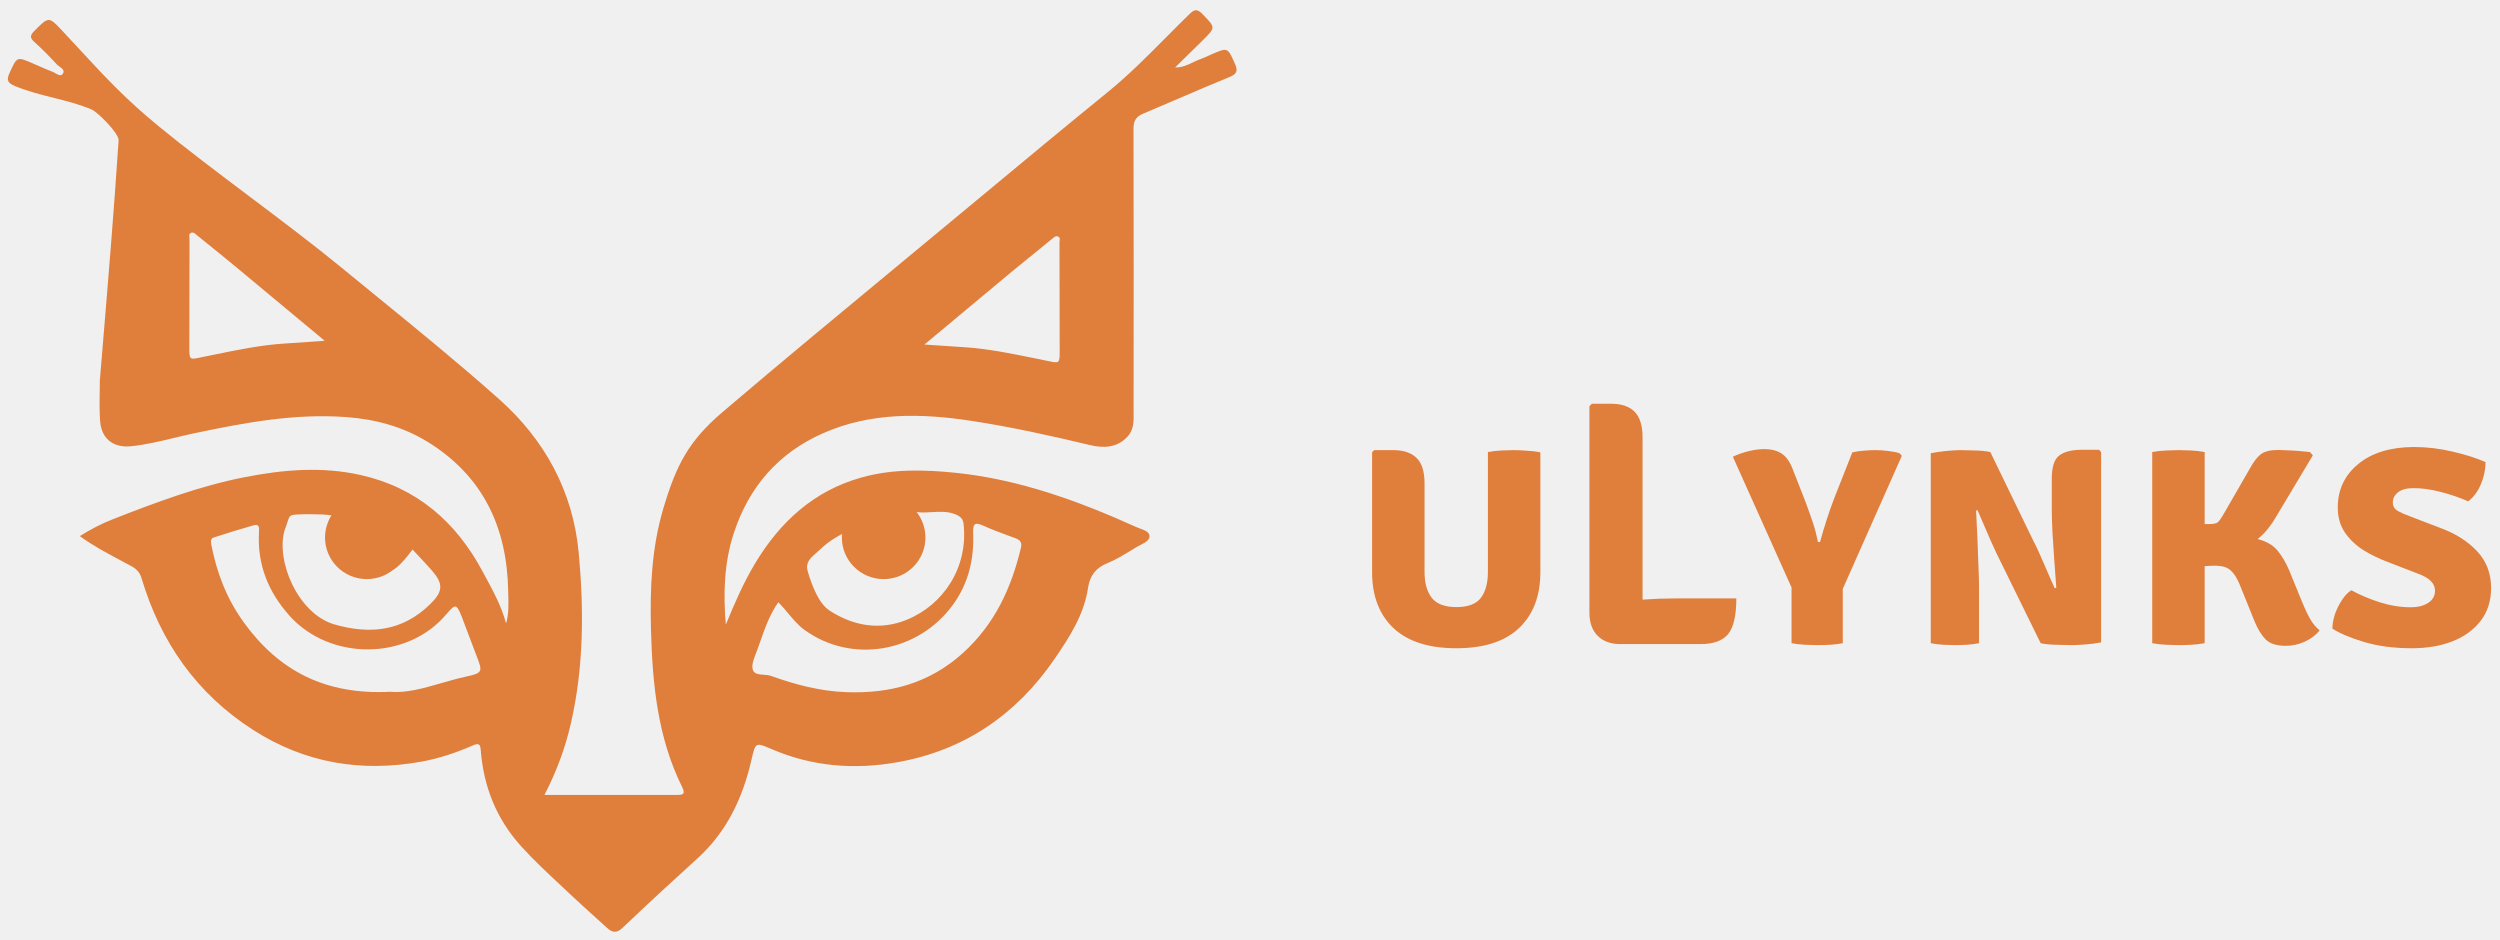
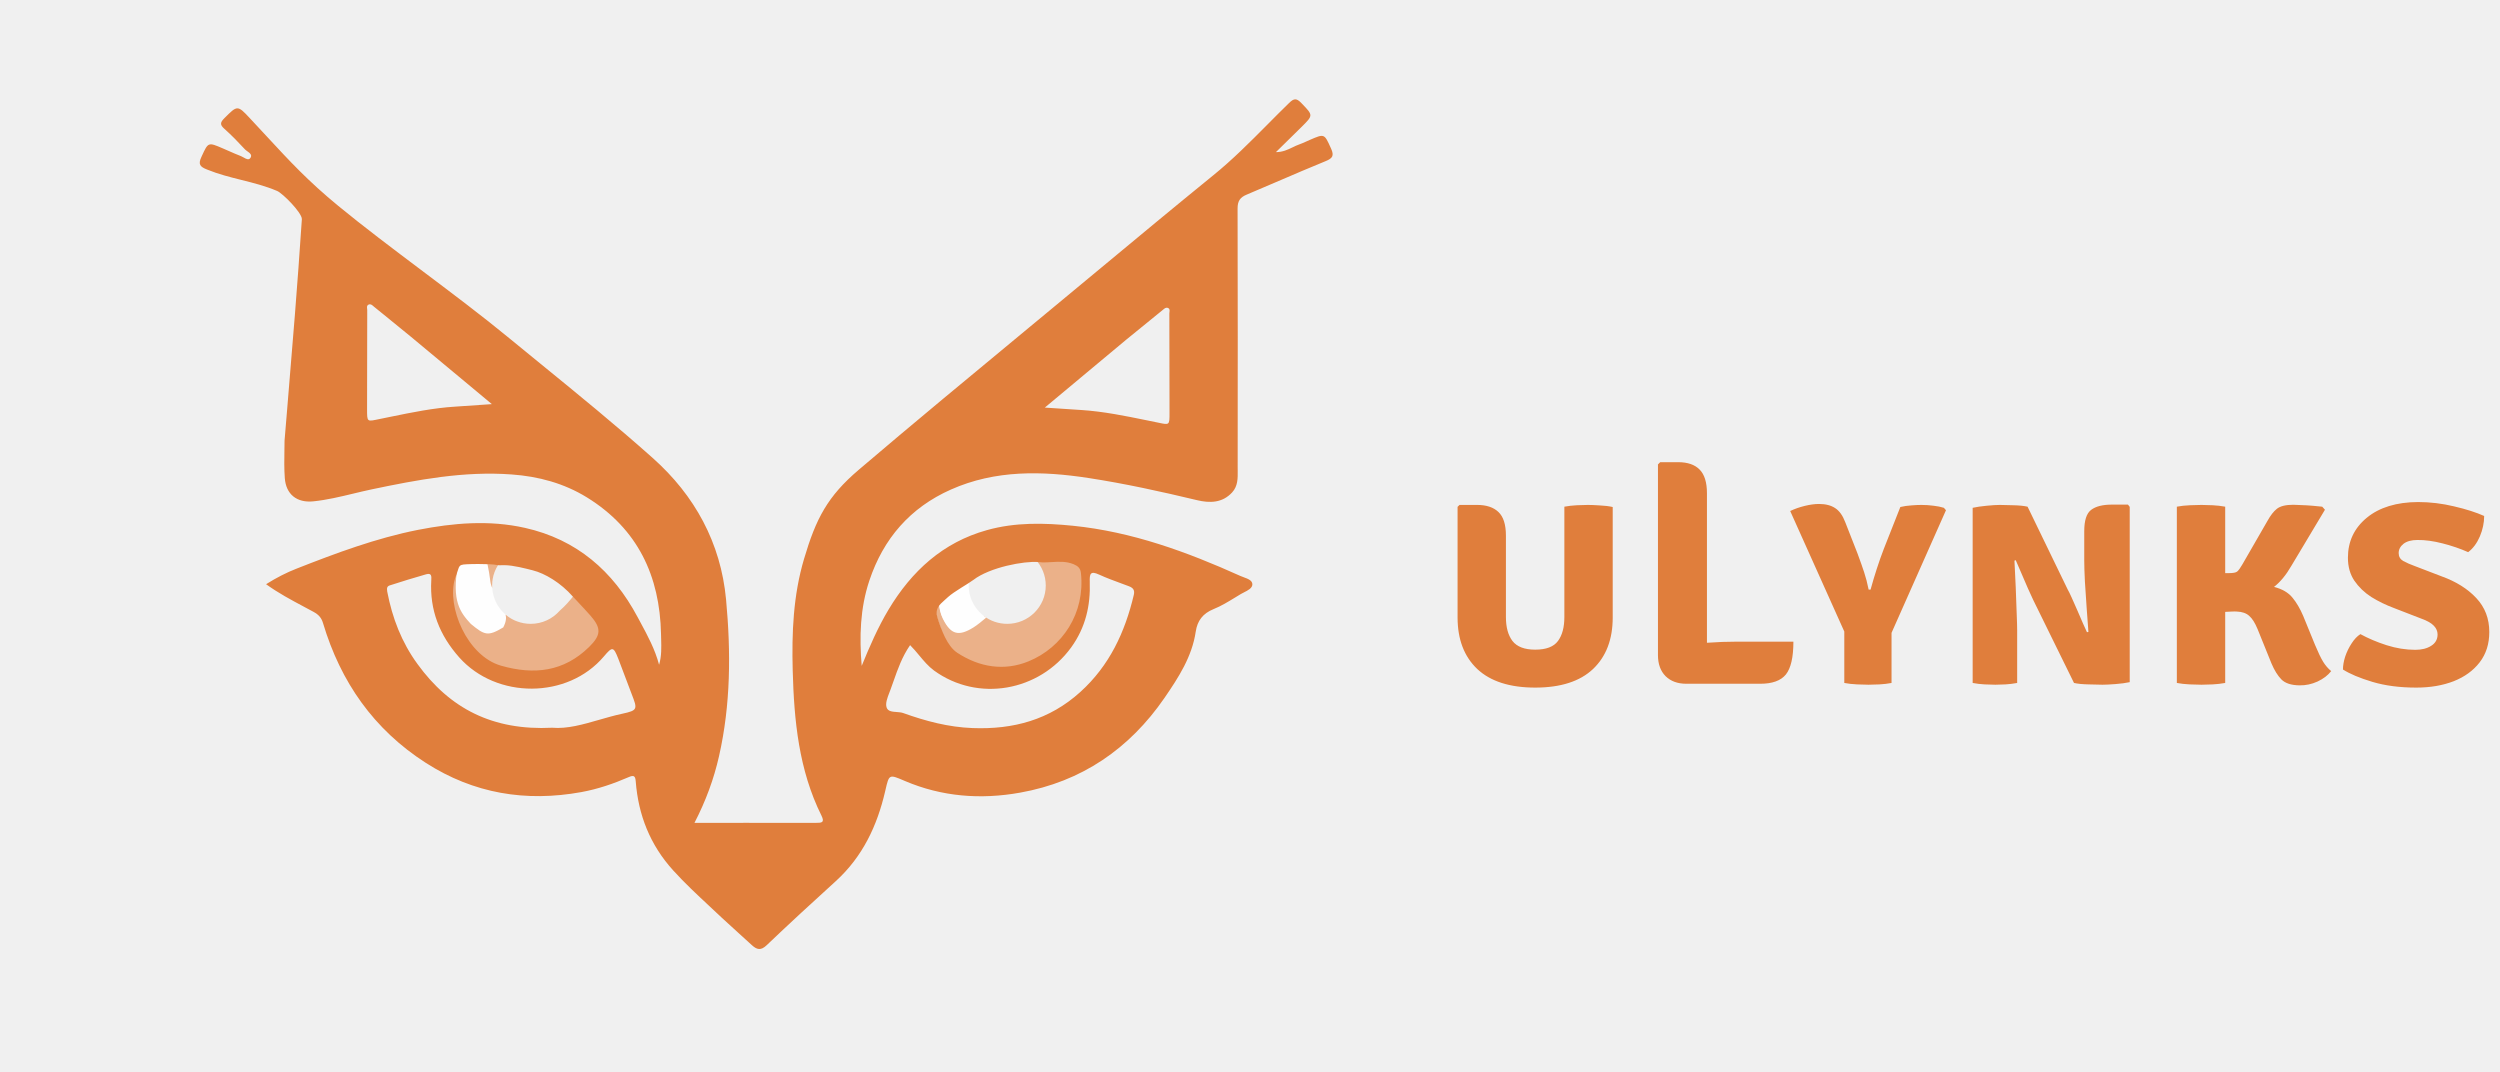
- <svg xmlns="http://www.w3.org/2000/svg" fill="none" viewBox="30.723 14.35 367.878 138.315" style="max-height: 500px" width="367.878" height="138.315">
-   <path fill="#E07E3C" d="M137.527 106.273C138.802 103.152 140.116 100.123 141.819 97.281C145.494 91.158 150.47 86.569 157.511 84.608C162.031 83.34 166.631 83.447 171.271 83.914C180.7 84.875 189.431 88.076 197.961 91.919C198.125 91.994 198.312 92.063 198.504 92.133C199.16 92.374 199.869 92.633 199.879 93.253C199.879 93.865 199.181 94.219 198.538 94.544L198.537 94.545C198.368 94.63 198.203 94.714 198.055 94.8C197.75 94.982 197.447 95.167 197.143 95.353C196.017 96.041 194.887 96.732 193.683 97.215C191.966 97.909 191.094 99.083 190.839 100.804C190.249 104.819 188.077 108.141 185.864 111.369C180.271 119.507 172.626 124.764 162.782 126.512C156.518 127.632 150.336 127.165 144.421 124.644L144.303 124.593C143.099 124.078 142.499 123.821 142.126 124.01C141.755 124.197 141.609 124.827 141.319 126.083V126.083L141.269 126.298C139.995 131.794 137.675 136.73 133.397 140.626C129.681 144.001 125.993 147.39 122.372 150.845C121.433 151.752 120.803 151.579 119.998 150.845C119.334 150.235 118.663 149.629 117.992 149.023L117.992 149.022L117.991 149.022L117.991 149.022C117.049 148.171 116.107 147.321 115.183 146.456C114.541 145.847 113.893 145.243 113.246 144.64C111.255 142.784 109.263 140.928 107.431 138.905C103.756 134.849 101.879 130.087 101.463 124.71C101.396 123.83 101.154 123.67 100.336 124.03C97.909 125.084 95.414 125.938 92.785 126.418C83.906 128.032 75.618 126.658 67.973 121.762C59.631 116.412 54.361 108.821 51.557 99.456C51.302 98.589 50.833 98.082 50.042 97.655C49.53 97.376 49.014 97.101 48.497 96.826L48.496 96.825L48.495 96.825C46.468 95.745 44.419 94.653 42.464 93.239C44.127 92.199 45.71 91.385 47.359 90.745C53.676 88.263 60.033 85.889 66.713 84.568C72.372 83.46 78.086 82.967 83.786 84.248C92.048 86.102 97.842 91.145 101.744 98.456C101.891 98.729 102.038 99.002 102.186 99.275C103.364 101.455 104.548 103.646 105.191 106.1C105.597 104.721 105.558 103.343 105.519 101.98V101.979C105.512 101.72 105.504 101.462 105.5 101.204C105.312 91.932 101.798 84.408 93.684 79.391C90.009 77.124 85.932 76.03 81.653 75.723C74.049 75.162 66.659 76.563 59.282 78.111C58.312 78.316 57.347 78.548 56.382 78.78C54.266 79.289 52.148 79.799 49.975 80.018C47.386 80.272 45.643 78.898 45.455 76.31C45.344 74.819 45.369 73.322 45.395 71.822C45.403 71.321 45.411 70.82 45.415 70.32C45.562 68.547 45.706 66.817 45.848 65.117C46.709 54.779 47.475 45.594 48.178 34.967C48.178 33.926 45.093 30.833 44.221 30.472C42.319 29.669 40.427 29.196 38.53 28.721C36.708 28.264 34.882 27.807 33.035 27.055C31.936 26.615 31.587 26.242 32.137 25.068L32.224 24.879C32.722 23.794 32.975 23.244 33.382 23.086C33.799 22.924 34.378 23.173 35.551 23.678L35.557 23.68C35.864 23.812 36.17 23.947 36.478 24.083C37.138 24.374 37.799 24.666 38.467 24.921C38.592 24.969 38.728 25.047 38.867 25.128C39.269 25.359 39.701 25.607 39.969 25.201C40.287 24.727 39.871 24.429 39.48 24.149C39.343 24.051 39.209 23.954 39.111 23.854C38.051 22.706 36.965 21.586 35.798 20.545C35.047 19.891 35.168 19.505 35.812 18.864L35.889 18.786C37.852 16.821 37.916 16.757 39.849 18.837C40.808 19.86 41.692 20.816 42.533 21.724C46.278 25.772 49.162 28.889 53.97 32.844C57.974 36.139 62.725 39.715 67.476 43.291C72.228 46.866 76.979 50.442 80.983 53.737C82.749 55.188 84.521 56.632 86.293 58.077C92.328 62.996 98.366 67.918 104.172 73.094C110.878 79.058 115.035 86.636 115.88 95.681C116.658 104.059 116.632 112.424 114.754 120.695C113.936 124.31 112.662 127.792 110.838 131.328H113.305C115.18 131.328 117.054 131.326 118.928 131.324H118.953C122.715 131.322 126.476 131.319 130.231 131.328C131.13 131.328 131.666 131.301 131.103 130.167C127.482 122.869 126.731 114.985 126.516 107.007C126.355 100.99 126.597 95.027 128.327 89.197C130.231 82.767 132.056 79.234 137.072 74.965C145.413 67.849 155.502 59.5 164.242 52.267C165.088 51.568 165.921 50.879 166.738 50.202C169.614 47.825 172.483 45.441 175.352 43.058L175.355 43.056C181.439 38.002 187.523 32.948 193.656 27.963C196.735 25.467 199.512 22.67 202.29 19.87C203.432 18.719 204.575 17.567 205.74 16.436C206.518 15.676 206.92 15.649 207.685 16.436L207.802 16.558C208.694 17.482 209.141 17.945 209.137 18.404C209.133 18.865 208.673 19.322 207.752 20.238C206.598 21.386 205.434 22.522 204.138 23.788L203.634 24.28C204.718 24.28 205.534 23.886 206.31 23.509C206.658 23.341 206.997 23.177 207.35 23.053C207.734 22.92 208.106 22.751 208.479 22.582C208.665 22.497 208.852 22.413 209.039 22.333L209.063 22.322C210.217 21.823 210.792 21.574 211.207 21.735C211.62 21.895 211.874 22.46 212.38 23.587L212.446 23.733C212.955 24.867 212.674 25.268 211.561 25.721C209.049 26.744 206.562 27.814 204.075 28.884L204.075 28.884C202.378 29.614 200.683 30.343 198.981 31.058C197.921 31.498 197.519 32.072 197.519 33.272C197.559 47.05 197.545 60.828 197.532 74.619V74.629C197.532 74.79 197.534 74.952 197.536 75.115C197.553 76.34 197.57 77.59 196.646 78.591C195.091 80.285 193.079 80.312 191.067 79.832C185.34 78.458 179.573 77.19 173.766 76.296C166.323 75.149 158.852 74.976 151.757 78.138C145.266 81.019 140.988 85.955 138.748 92.666C137.272 97.081 137.138 101.644 137.527 106.273ZM81.734 97.522C81.238 95.787 81.211 94.053 81.694 92.292C82.002 91.172 81.573 90.438 80.352 90.318C80.078 90.292 79.796 90.248 79.508 90.203C79.05 90.132 78.577 90.058 78.094 90.051C77.811 90.047 77.54 90.041 77.274 90.035C76.659 90.02 76.072 90.006 75.417 90.024L75.226 90.03C74.115 90.063 73.668 90.077 73.418 90.304C73.249 90.458 73.171 90.708 73.039 91.126C72.946 91.422 72.826 91.802 72.629 92.292C71.235 96.801 74.545 104.699 79.977 106.247C85.275 107.754 89.982 107.207 94.019 103.258C95.937 101.377 95.991 100.27 94.274 98.295C93.628 97.559 92.955 96.842 92.275 96.117L92.275 96.116L92.273 96.115L92.273 96.114L92.267 96.108C91.989 95.812 91.71 95.515 91.431 95.214C88.147 99.576 87.528 98.748 85.971 96.665C85.462 95.984 84.852 95.168 84.015 94.355C84.028 94.236 83.52 94.994 82.981 95.8L82.98 95.801C82.377 96.702 81.734 97.662 81.734 97.522ZM145.252 102.965C143.987 104.794 143.297 106.753 142.614 108.695C142.449 109.161 142.286 109.627 142.114 110.089C142.061 110.235 142.002 110.387 141.942 110.542L141.942 110.542C141.625 111.361 141.274 112.269 141.51 112.931C141.719 113.537 142.392 113.587 143.092 113.638C143.47 113.666 143.855 113.694 144.18 113.811C147.747 115.091 151.368 116.052 155.204 116.199C161.709 116.452 167.503 114.892 172.425 110.436C177.079 106.22 179.546 100.897 180.955 94.947C181.143 94.173 180.834 93.813 180.164 93.56C179.746 93.401 179.327 93.247 178.906 93.092L178.905 93.092L178.903 93.091L178.902 93.091C177.728 92.659 176.55 92.225 175.416 91.705C174.008 91.052 173.887 91.612 173.927 92.839C174.061 96.641 173.257 100.15 170.963 103.325C165.839 110.382 156.049 112.09 149.075 107.021C148.155 106.342 147.437 105.479 146.707 104.603V104.603H146.706C146.245 104.048 145.778 103.487 145.252 102.965ZM88.132 116.146C90.521 116.354 93.028 115.631 95.623 114.883C96.845 114.531 98.086 114.173 99.344 113.904C101.812 113.371 101.744 113.171 100.819 110.782C100.45 109.843 100.099 108.896 99.747 107.95V107.949L99.746 107.948L99.746 107.948C99.394 107.001 99.042 106.053 98.673 105.113C97.909 103.178 97.734 103.165 96.38 104.766C90.613 111.583 79.253 111.61 73.298 104.926C70.146 101.377 68.564 97.362 68.832 92.626C68.833 92.596 68.835 92.566 68.836 92.536C68.864 91.976 68.892 91.411 68.027 91.652C66.082 92.212 64.138 92.799 62.22 93.426C61.804 93.56 61.697 93.813 61.804 94.427C62.609 98.629 64.084 102.484 66.632 105.98C71.796 113.104 78.649 116.626 88.132 116.146ZM166.752 65.05C168.704 65.185 170.439 65.298 172.147 65.409L172.586 65.437C176.125 65.669 179.583 66.378 183.04 67.085C183.552 67.19 184.064 67.295 184.576 67.398C184.723 67.428 184.86 67.457 184.988 67.484C185.784 67.651 186.2 67.739 186.418 67.571C186.655 67.387 186.655 66.9 186.655 65.878V65.837C186.655 60.568 186.642 55.298 186.628 50.028C186.628 49.957 186.638 49.88 186.649 49.802C186.683 49.547 186.719 49.281 186.4 49.148C186.097 49.025 185.869 49.22 185.654 49.404C185.612 49.44 185.57 49.475 185.528 49.508L185.527 49.509C183.583 51.083 181.639 52.657 179.708 54.244C175.469 57.779 171.231 61.315 166.752 65.05ZM151.299 95.293C151.195 95.388 151.087 95.486 150.975 95.587L150.938 95.62C150.888 95.665 150.838 95.709 150.788 95.753L150.786 95.755C149.904 96.538 149.184 97.178 149.608 98.531C150.212 100.493 151.174 103.14 152.796 104.194C156.337 106.502 160.258 107.132 164.134 105.558C169.579 103.343 173.214 97.833 172.516 91.457C172.436 90.696 172.047 90.336 171.336 90.042C170.173 89.569 168.99 89.64 167.81 89.712C167.331 89.741 166.851 89.77 166.374 89.762C166.161 89.759 165.927 89.73 165.688 89.701C165.008 89.618 164.298 89.532 164 90.016C163.734 90.448 164.09 90.703 164.48 90.982C164.776 91.195 165.092 91.421 165.167 91.75C165.175 91.783 165.194 91.811 165.213 91.84C165.225 91.858 165.237 91.876 165.247 91.897C165.462 91.724 165.831 94.221 165.764 94.582C165.59 95.475 164.577 97.527 163.692 97.807C161.465 99.794 160.218 99.848 157.723 97.953C157.684 96.907 157.107 96.123 156.53 95.34C155.922 94.516 155.315 93.692 155.336 92.564C153.03 93.723 152.298 94.387 151.299 95.293ZM72.922 59.853C74.751 61.378 76.605 62.922 78.501 64.498C76.382 64.632 74.517 64.765 72.653 64.898C69.156 65.116 65.739 65.819 62.323 66.52C61.77 66.634 61.217 66.748 60.663 66.859C59.593 67.078 59.074 67.226 58.822 67.032C58.581 66.847 58.584 66.348 58.584 65.299C58.584 60.031 58.598 54.763 58.611 49.496V49.49C58.611 49.415 58.602 49.337 58.592 49.259C58.561 49.002 58.53 48.742 58.839 48.609C59.147 48.478 59.364 48.669 59.573 48.853C59.619 48.893 59.665 48.933 59.711 48.969C60.115 49.296 60.519 49.623 60.923 49.949C62.463 51.194 64.001 52.437 65.532 53.705C67.983 55.736 70.431 57.776 72.922 59.853Z" clip-rule="evenodd" fill-rule="evenodd" />
-   <path fill="#E07E3C" d="M160.754 99.565C164.15 99.565 166.903 96.827 166.903 93.449C166.903 90.071 164.15 87.333 160.754 87.333C157.359 87.333 154.606 90.071 154.606 93.449C154.606 96.827 157.359 99.565 160.754 99.565Z" />
-   <path fill="#E07E3C" d="M84.698 99.565C88.094 99.565 90.846 96.827 90.846 93.449C90.846 90.071 88.094 87.333 84.698 87.333C81.302 87.333 78.55 90.071 78.55 93.449C78.55 96.827 81.302 99.565 84.698 99.565Z" />
-   <path fill="#E07E3C" d="M257.389 98.549C257.389 102.041 256.342 104.784 254.246 106.777C252.151 108.753 249.076 109.741 245.022 109.741C240.968 109.741 237.885 108.753 235.772 106.777C233.677 104.784 232.629 102.041 232.629 98.549V80.893L232.936 80.586H235.747C237.229 80.586 238.361 80.961 239.145 81.711C239.946 82.46 240.346 83.721 240.346 85.492V98.498C240.346 100.116 240.695 101.386 241.394 102.305C242.109 103.225 243.319 103.685 245.022 103.685C246.76 103.685 247.969 103.225 248.65 102.305C249.332 101.386 249.672 100.116 249.672 98.498V80.867C250.32 80.748 250.984 80.671 251.666 80.637C252.347 80.603 252.935 80.586 253.429 80.586C253.906 80.586 254.527 80.612 255.294 80.663C256.077 80.697 256.776 80.782 257.389 80.918V98.549ZM286.227 102.408C286.227 104.895 285.827 106.641 285.026 107.646C284.226 108.634 282.863 109.128 280.938 109.128H269.133C267.753 109.128 266.655 108.727 265.837 107.927C265.019 107.109 264.61 105.985 264.61 104.554V74.122L264.968 73.764H267.83C269.346 73.764 270.487 74.156 271.254 74.939C272.037 75.723 272.429 76.983 272.429 78.721V102.586C274.082 102.467 275.666 102.408 277.182 102.408H286.227ZM303.294 80.918C303.874 80.782 304.453 80.697 305.032 80.663C305.628 80.612 306.173 80.586 306.667 80.586C307.332 80.586 307.97 80.629 308.584 80.714C309.214 80.782 309.768 80.893 310.244 81.046L310.577 81.43L301.889 101.002V109C301.276 109.119 300.637 109.196 299.973 109.23C299.308 109.264 298.721 109.281 298.21 109.281C297.75 109.281 297.145 109.264 296.395 109.23C295.646 109.196 294.964 109.119 294.351 109V100.798L285.715 81.557C286.43 81.217 287.205 80.944 288.04 80.74C288.875 80.535 289.633 80.433 290.314 80.433C291.37 80.433 292.23 80.654 292.895 81.097C293.559 81.523 294.096 82.273 294.504 83.346L296.446 88.303C296.889 89.495 297.247 90.509 297.52 91.344C297.792 92.161 298.031 93.081 298.235 94.103H298.542C299.189 91.752 299.896 89.581 300.663 87.588L303.294 80.918ZM324.495 95.739C324.308 95.364 324.027 94.751 323.652 93.899C323.277 93.03 322.903 92.161 322.528 91.293C322.153 90.424 321.88 89.793 321.71 89.402L321.506 89.478C321.574 90.79 321.642 92.204 321.71 93.72C321.778 95.236 321.829 96.633 321.863 97.91C321.915 99.171 321.94 100.091 321.94 100.67V109C321.31 109.119 320.697 109.196 320.1 109.23C319.504 109.264 318.959 109.281 318.465 109.281C317.988 109.281 317.417 109.264 316.753 109.23C316.089 109.196 315.45 109.119 314.837 109V81.046C315.45 80.91 316.199 80.799 317.085 80.714C317.971 80.629 318.669 80.586 319.18 80.586C319.691 80.586 320.398 80.603 321.301 80.637C322.221 80.654 322.988 80.731 323.601 80.867L330.014 94.103C330.168 94.359 330.381 94.793 330.653 95.406C330.926 96.02 331.224 96.692 331.548 97.425C331.871 98.157 332.169 98.847 332.442 99.495C332.731 100.125 332.944 100.593 333.081 100.9L333.311 100.849C333.243 99.742 333.149 98.464 333.03 97.016C332.927 95.551 332.834 94.137 332.749 92.775C332.68 91.395 332.646 90.287 332.646 89.453V84.777C332.646 83.056 333.013 81.924 333.745 81.378C334.478 80.816 335.585 80.535 337.067 80.535H339.622L339.903 80.893V108.872C339.273 109.009 338.515 109.111 337.629 109.179C336.743 109.247 336.053 109.281 335.559 109.281C335.065 109.281 334.333 109.264 333.362 109.23C332.391 109.213 331.607 109.136 331.011 109L324.495 95.739ZM347.425 80.867C348.039 80.748 348.728 80.671 349.495 80.637C350.279 80.603 350.9 80.586 351.36 80.586C351.871 80.586 352.468 80.603 353.149 80.637C353.83 80.671 354.495 80.748 355.142 80.867V91.471H355.73C356.411 91.471 356.854 91.386 357.058 91.216C357.28 91.028 357.552 90.654 357.876 90.092L361.913 83.09C362.373 82.256 362.867 81.625 363.395 81.2C363.94 80.774 364.809 80.561 366.002 80.561C366.274 80.561 366.691 80.578 367.254 80.612C367.833 80.629 368.429 80.663 369.042 80.714C369.672 80.765 370.201 80.816 370.626 80.867L371.061 81.353L365.695 90.322C364.86 91.769 363.94 92.885 362.935 93.669C364.247 94.01 365.226 94.58 365.874 95.381C366.521 96.164 367.092 97.135 367.586 98.294L369.477 102.919C369.988 104.145 370.422 105.048 370.78 105.627C371.137 106.206 371.563 106.7 372.057 107.109C371.546 107.774 370.822 108.327 369.885 108.77C368.949 109.196 367.986 109.4 366.998 109.383C365.686 109.366 364.724 109.051 364.111 108.438C363.514 107.825 362.986 106.973 362.526 105.883L360.303 100.389C359.895 99.401 359.452 98.703 358.975 98.294C358.515 97.868 357.859 97.638 357.007 97.604C356.786 97.587 356.513 97.587 356.19 97.604C355.866 97.621 355.517 97.638 355.142 97.655V109C354.495 109.119 353.83 109.196 353.149 109.23C352.468 109.264 351.871 109.281 351.36 109.281C350.9 109.281 350.279 109.264 349.495 109.23C348.728 109.196 348.039 109.119 347.425 109V80.867ZM373.936 106.854C373.936 106.223 374.055 105.533 374.294 104.784C374.549 104.034 374.89 103.336 375.316 102.689C375.742 102.024 376.21 101.53 376.721 101.207C377.965 101.888 379.353 102.476 380.886 102.97C382.436 103.464 383.97 103.711 385.486 103.711C386.508 103.711 387.351 103.498 388.015 103.072C388.697 102.646 389.037 102.041 389.037 101.258C389.037 100.747 388.841 100.287 388.45 99.878C388.058 99.452 387.385 99.069 386.431 98.728L382.138 97.067C380.81 96.573 379.583 95.977 378.459 95.279C377.352 94.563 376.449 93.694 375.75 92.672C375.069 91.65 374.728 90.432 374.728 89.018C374.728 86.412 375.733 84.283 377.743 82.63C379.754 80.978 382.479 80.143 385.92 80.126C387.845 80.126 389.761 80.356 391.669 80.816C393.577 81.259 395.178 81.77 396.473 82.349C396.473 83.44 396.243 84.53 395.783 85.62C395.323 86.693 394.701 87.528 393.918 88.124C392.657 87.562 391.286 87.094 389.804 86.719C388.339 86.344 387.01 86.165 385.818 86.182C384.864 86.182 384.123 86.387 383.595 86.795C383.084 87.204 382.828 87.698 382.828 88.277C382.828 88.823 383.067 89.24 383.544 89.529C384.038 89.802 384.659 90.075 385.409 90.347L389.676 91.982C391.993 92.817 393.841 93.975 395.221 95.457C396.601 96.922 397.291 98.728 397.291 100.874C397.291 102.765 396.78 104.375 395.758 105.704C394.752 107.015 393.373 108.021 391.618 108.719C389.864 109.4 387.871 109.741 385.639 109.741C382.999 109.741 380.656 109.434 378.612 108.821C376.585 108.208 375.026 107.552 373.936 106.854Z" />
+ <svg xmlns="http://www.w3.org/2000/svg" width="399" height="171" viewBox="0 0 399 171" fill="none">
+   <g clip-path="url(#clip0_641_438)">
+     <path fill-rule="evenodd" clip-rule="evenodd" d="M166.903 93.449C166.903 96.827 164.15 99.565 160.754 99.565C159.339 99.565 158.036 99.089 156.996 98.29C156.88 98.388 156.765 98.487 156.649 98.586C156.101 99.054 155.553 99.523 154.944 99.919C152.751 101.303 151.641 100.954 150.502 98.675C150.132 97.934 149.975 97.165 149.89 96.354C149.043 97.115 149.414 98.172 149.841 99.391C149.924 99.627 150.009 99.869 150.088 100.117C150.288 100.759 150.378 101.34 150.461 101.868C150.642 103.031 150.784 103.942 151.968 104.701C155.741 107.134 160.083 107.582 164.197 105.932C169.962 103.625 173.834 97.836 173.094 91.152C173.009 90.355 172.596 89.977 171.842 89.67C170.609 89.164 169.355 89.242 168.105 89.32C167.593 89.352 167.083 89.384 166.574 89.376C166.349 89.373 166.099 89.343 165.846 89.312C165.638 89.287 165.427 89.262 165.225 89.25C166.265 90.346 166.903 91.823 166.903 93.449Z" fill="#EBB189" />
+     <path fill-rule="evenodd" clip-rule="evenodd" d="M79.377 90.383C78.851 91.284 78.55 92.332 78.55 93.449C78.55 96.009 80.131 98.202 82.376 99.114C82.363 99.132 82.349 99.151 82.336 99.17C81.722 100.044 81.108 100.917 80.44 101.638C78.045 104.174 73.871 100.969 72.627 96.794C72.222 95.437 72.051 94.028 71.958 92.543C72.627 90.135 74.447 87.626 77.386 85.167C77.368 86.868 78.277 88.624 79.377 90.383Z" fill="#FEFEFE" />
+     <path fill-rule="evenodd" clip-rule="evenodd" d="M89.35 97.448C88.222 98.745 86.556 99.565 84.698 99.565C83.166 99.565 81.765 99.008 80.689 98.086C80.819 98.551 80.813 99.194 80.319 100.133C77.866 101.603 77.349 101.396 75.134 99.565C73.478 97.772 72.045 95.941 73.084 90.278C69.896 98.206 74.499 105.056 79.944 106.617C85.228 108.124 89.949 107.577 93.986 103.628C95.904 101.747 96.434 100.18 94.717 98.206C94.396 97.839 94.053 97.437 93.701 97.026C93.056 96.271 92.382 95.482 91.757 94.808C90.931 95.905 90.13 96.777 89.35 97.448Z" fill="#EBB189" />
+     <path fill-rule="evenodd" clip-rule="evenodd" d="M154.728 92.234C154.648 92.626 154.606 93.033 154.606 93.449C154.606 95.594 155.716 97.481 157.396 98.573C157.349 98.612 157.302 98.651 157.255 98.691C156.64 99.205 156.026 99.719 155.358 100.143C152.963 101.634 151.749 101.258 150.505 98.802C150.101 98.004 149.929 97.175 149.836 96.301C150.463 94.973 152.102 93.593 154.728 92.234Z" fill="#FEFEFE" />
+     <path fill-rule="evenodd" clip-rule="evenodd" d="M80.08 89.412C79.127 90.489 78.55 91.902 78.55 93.449C78.55 93.582 78.554 93.714 78.562 93.845C78.355 93.399 78.254 92.909 78.204 92.386C78.129 91.679 77.987 90.979 77.846 90.277C77.774 89.921 77.702 89.565 77.639 89.207C78.318 89.067 78.95 89.192 79.581 89.318C79.747 89.351 79.913 89.383 80.08 89.412Z" fill="#EBB189" />
+     <path fill-rule="evenodd" clip-rule="evenodd" d="M137.527 106.273C138.801 103.152 140.116 100.123 141.819 97.281C145.494 91.158 150.47 86.569 157.511 84.608C162.031 83.34 166.631 83.447 171.271 83.914C180.7 84.875 189.431 88.076 197.961 91.919C198.125 91.994 198.312 92.063 198.504 92.133C199.159 92.373 199.869 92.633 199.879 93.253C199.879 93.865 199.181 94.219 198.538 94.544C198.369 94.63 198.203 94.714 198.055 94.8C197.75 94.981 197.447 95.167 197.143 95.353C196.016 96.041 194.887 96.731 193.682 97.215C191.966 97.908 191.094 99.083 190.839 100.804C190.249 104.819 188.077 108.141 185.864 111.369C180.27 119.507 172.626 124.764 162.782 126.511C156.518 127.632 150.336 127.165 144.421 124.644L144.303 124.593C143.099 124.078 142.499 123.821 142.126 124.009C141.755 124.197 141.609 124.827 141.319 126.083L141.269 126.298C139.995 131.794 137.675 136.73 133.396 140.626C129.681 144.001 125.993 147.39 122.372 150.845C121.433 151.752 120.802 151.579 119.998 150.845C119.334 150.235 118.663 149.629 117.992 149.023L117.991 149.022C117.049 148.172 116.107 147.32 115.183 146.456C114.541 145.847 113.893 145.243 113.246 144.64C111.254 142.784 109.263 140.928 107.431 138.905C103.756 134.849 101.878 130.087 101.463 124.71C101.396 123.83 101.154 123.67 100.336 124.03C97.909 125.084 95.414 125.938 92.785 126.418C83.906 128.032 75.618 126.658 67.973 121.762C59.631 116.412 54.36 108.821 51.557 99.456C51.302 98.589 50.833 98.082 50.042 97.655C49.53 97.376 49.014 97.101 48.497 96.826L48.496 96.825L48.495 96.824C46.468 95.744 44.419 94.653 42.464 93.239C44.127 92.199 45.709 91.385 47.359 90.744C53.676 88.263 60.033 85.888 66.713 84.567C72.372 83.46 78.086 82.967 83.786 84.248C92.048 86.102 97.842 91.145 101.744 98.456C101.891 98.729 102.038 99.002 102.186 99.275C103.364 101.455 104.548 103.646 105.191 106.1C105.597 104.721 105.557 103.343 105.519 101.98C105.511 101.721 105.504 101.461 105.5 101.204C105.312 91.932 101.798 84.408 93.684 79.391C90.009 77.124 85.932 76.029 81.653 75.723C74.049 75.162 66.659 76.563 59.282 78.111C58.312 78.315 57.347 78.548 56.382 78.78C54.266 79.289 52.148 79.799 49.975 80.018C47.386 80.272 45.643 78.898 45.455 76.31C45.344 74.819 45.369 73.321 45.394 71.821C45.403 71.321 45.411 70.82 45.414 70.32C45.562 68.546 45.706 66.817 45.847 65.117C46.709 54.779 47.475 45.593 48.178 34.966C48.178 33.926 45.093 30.832 44.221 30.472C42.319 29.669 40.427 29.195 38.53 28.72C36.708 28.264 34.881 27.807 33.035 27.055C31.936 26.615 31.587 26.241 32.137 25.067L32.223 24.879C32.722 23.794 32.975 23.244 33.381 23.086C33.798 22.924 34.378 23.173 35.551 23.678L35.557 23.68C35.864 23.811 36.17 23.947 36.477 24.082C37.137 24.374 37.799 24.666 38.467 24.921C38.592 24.969 38.728 25.047 38.867 25.127C39.269 25.359 39.7 25.607 39.969 25.201C40.287 24.727 39.87 24.429 39.48 24.149C39.343 24.05 39.209 23.954 39.111 23.854C38.051 22.706 36.965 21.586 35.798 20.545C35.047 19.891 35.168 19.504 35.812 18.864L35.889 18.786C37.852 16.821 37.916 16.757 39.849 18.837C40.808 19.86 41.692 20.815 42.533 21.724C46.278 25.771 49.162 28.889 53.97 32.844C57.974 36.139 62.725 39.715 67.476 43.29C72.228 46.866 76.979 50.442 80.983 53.737C82.749 55.188 84.521 56.632 86.293 58.076C92.328 62.996 98.366 67.918 104.172 73.094C110.878 79.058 115.035 86.635 115.88 95.68C116.658 104.059 116.632 112.424 114.754 120.695C113.935 124.31 112.662 127.792 110.838 131.328H113.305C115.18 131.328 117.054 131.326 118.928 131.324H118.952C122.715 131.322 126.476 131.318 130.231 131.328C131.13 131.328 131.666 131.301 131.103 130.167C127.482 122.869 126.731 114.985 126.516 107.007C126.355 100.99 126.596 95.027 128.327 89.197C130.231 82.767 132.056 79.234 137.072 74.964C145.412 67.848 155.502 59.5 164.242 52.267C165.088 51.567 165.921 50.878 166.738 50.202C169.613 47.825 172.483 45.441 175.352 43.057L175.355 43.056C181.439 38.001 187.523 32.948 193.656 27.962C196.735 25.467 199.511 22.669 202.29 19.87C203.432 18.719 204.575 17.567 205.74 16.436C206.518 15.675 206.92 15.649 207.685 16.436L207.802 16.558C208.694 17.481 209.141 17.944 209.136 18.403C209.132 18.864 208.673 19.322 207.752 20.238C206.598 21.386 205.434 22.522 204.138 23.788L203.634 24.28C204.718 24.28 205.534 23.885 206.31 23.509C206.658 23.341 206.997 23.177 207.349 23.053C207.734 22.92 208.106 22.751 208.479 22.582C208.665 22.497 208.851 22.413 209.039 22.333L209.063 22.322C210.217 21.823 210.792 21.574 211.207 21.735C211.619 21.895 211.874 22.46 212.38 23.587L212.446 23.733C212.955 24.867 212.674 25.268 211.561 25.721C209.049 26.744 206.561 27.814 204.075 28.884C202.379 29.614 200.683 30.343 198.98 31.058C197.921 31.498 197.518 32.072 197.518 33.272C197.559 47.05 197.545 60.828 197.532 74.619V74.629C197.532 74.79 197.534 74.952 197.536 75.115C197.553 76.34 197.57 77.59 196.646 78.591C195.091 80.285 193.079 80.312 191.067 79.832C185.34 78.458 179.573 77.19 173.766 76.296C166.323 75.149 158.852 74.976 151.757 78.137C145.266 81.019 140.988 85.955 138.748 92.666C137.272 97.081 137.138 101.644 137.527 106.273ZM80.5 90.203C80.226 90.177 79.796 90.248 79.508 90.203C79.05 90.132 78.576 90.058 78.094 90.051C77.81 90.047 77.54 90.041 77.273 90.034C76.659 90.02 76.072 90.005 75.417 90.024L75.226 90.03C74.115 90.063 73.667 90.077 73.417 90.304C73.249 90.458 73.171 90.708 73.039 91.126C72.945 91.422 72.826 91.802 72.629 92.292C71.234 96.801 74.545 104.699 79.977 106.247C85.275 107.754 89.982 107.207 94.019 103.258C95.937 101.377 95.991 100.27 94.274 98.295C93.628 97.559 92.955 96.842 92.275 96.117L92.273 96.115L92.273 96.114L92.267 96.108C91.989 95.812 91.71 95.515 91.43 95.214C89.5 93.016 87 91.516 85 91.016C83.915 90.745 81.918 90.203 80.5 90.203ZM145.252 102.965C143.987 104.794 143.297 106.753 142.613 108.695C142.449 109.161 142.285 109.627 142.114 110.089C142.06 110.235 142.002 110.387 141.942 110.542C141.625 111.361 141.274 112.269 141.51 112.93C141.719 113.537 142.392 113.586 143.092 113.638C143.47 113.666 143.855 113.694 144.18 113.811C147.747 115.091 151.368 116.052 155.204 116.199C161.709 116.452 167.503 114.892 172.425 110.436C177.079 106.22 179.546 100.897 180.955 94.947C181.143 94.173 180.834 93.813 180.163 93.559C179.746 93.401 179.326 93.247 178.906 93.092L178.905 93.091L178.903 93.091L178.902 93.091C177.728 92.659 176.55 92.225 175.416 91.705C174.007 91.052 173.887 91.612 173.927 92.839C174.061 96.641 173.256 100.15 170.963 103.325C165.839 110.382 156.049 112.09 149.075 107.02C148.155 106.342 147.436 105.479 146.707 104.603C146.245 104.048 145.778 103.487 145.252 102.965ZM88.131 116.146C90.52 116.354 93.028 115.631 95.623 114.883C96.845 114.531 98.086 114.173 99.344 113.904C101.812 113.371 101.744 113.171 100.819 110.782C100.45 109.843 100.099 108.896 99.747 107.95L99.746 107.948C99.394 107.001 99.042 106.053 98.673 105.113C97.909 103.178 97.734 103.165 96.38 104.766C90.612 111.583 79.253 111.609 73.298 104.926C70.146 101.377 68.563 97.362 68.832 92.626C68.833 92.596 68.834 92.566 68.836 92.536C68.864 91.976 68.892 91.411 68.027 91.652C66.082 92.212 64.138 92.799 62.22 93.426C61.804 93.559 61.697 93.813 61.804 94.427C62.609 98.629 64.084 102.484 66.632 105.98C71.796 113.104 78.649 116.626 88.131 116.146ZM166.752 65.05C168.704 65.185 170.439 65.298 172.147 65.409L172.586 65.437C176.125 65.669 179.583 66.377 183.04 67.085C183.552 67.19 184.064 67.295 184.576 67.398C184.723 67.428 184.86 67.457 184.988 67.484C185.784 67.651 186.2 67.738 186.417 67.571C186.655 67.387 186.655 66.899 186.655 65.878V65.837C186.655 60.568 186.641 55.298 186.628 50.028C186.628 49.956 186.638 49.88 186.649 49.802C186.683 49.547 186.718 49.281 186.4 49.148C186.097 49.025 185.869 49.219 185.654 49.403C185.612 49.44 185.57 49.475 185.528 49.508L185.527 49.508C183.583 51.083 181.639 52.657 179.708 54.244C175.469 57.779 171.231 61.315 166.752 65.05ZM151.299 95.293C151.195 95.388 151.087 95.486 150.975 95.587L150.938 95.62C150.888 95.665 150.838 95.709 150.788 95.752L150.786 95.755C149.904 96.538 149.184 97.178 149.608 98.531C150.212 100.492 151.174 103.14 152.796 104.194C156.337 106.502 160.258 107.132 164.134 105.558C169.579 103.343 173.214 97.833 172.516 91.457C172.436 90.696 172.047 90.336 171.336 90.042C170.173 89.568 168.99 89.64 167.81 89.712C167.33 89.741 166.851 89.77 166.374 89.762C166.161 89.759 165.927 89.73 165.688 89.701C163.5 89.516 158 90.516 155.336 92.564C154.582 93.143 152.298 94.387 151.299 95.293ZM72.922 59.853C74.751 61.377 76.605 62.922 78.501 64.498C76.382 64.632 74.517 64.765 72.653 64.898C69.156 65.116 65.738 65.819 62.323 66.52C61.77 66.634 61.216 66.748 60.663 66.859C59.593 67.077 59.074 67.226 58.822 67.032C58.581 66.846 58.584 66.348 58.584 65.298C58.584 60.031 58.598 54.763 58.611 49.496V49.489C58.611 49.415 58.602 49.337 58.592 49.259C58.561 49.002 58.53 48.742 58.839 48.609C59.147 48.478 59.364 48.669 59.573 48.852C59.619 48.893 59.665 48.933 59.711 48.969C60.115 49.296 60.519 49.623 60.923 49.949C62.463 51.194 64.001 52.437 65.532 53.705C67.983 55.736 70.431 57.776 72.922 59.853Z" fill="#E07E3C" />
+   </g>
+   <path d="M257.389 98.549C257.389 102.041 256.342 104.784 254.246 106.777C252.151 108.753 249.076 109.741 245.022 109.741C240.968 109.741 237.885 108.753 235.772 106.777C233.677 104.784 232.629 102.041 232.629 98.549V80.893L232.936 80.586H235.747C237.229 80.586 238.361 80.961 239.145 81.711C239.946 82.46 240.346 83.721 240.346 85.492V98.498C240.346 100.116 240.695 101.386 241.394 102.305C242.109 103.225 243.319 103.685 245.022 103.685C246.76 103.685 247.969 103.225 248.65 102.305C249.332 101.386 249.672 100.116 249.672 98.498V80.867C250.32 80.748 250.984 80.671 251.666 80.637C252.347 80.603 252.935 80.586 253.429 80.586C253.906 80.586 254.527 80.612 255.294 80.663C256.077 80.697 256.776 80.782 257.389 80.918V98.549ZM286.227 102.408C286.227 104.895 285.827 106.641 285.026 107.646C284.226 108.634 282.863 109.128 280.938 109.128H269.133C267.753 109.128 266.655 108.727 265.837 107.927C265.019 107.109 264.61 105.985 264.61 104.554V74.122L264.968 73.764H267.83C269.346 73.764 270.487 74.156 271.254 74.939C272.037 75.723 272.429 76.983 272.429 78.721V102.586C274.082 102.467 275.666 102.408 277.182 102.408H286.227ZM303.294 80.918C303.874 80.782 304.453 80.697 305.032 80.663C305.628 80.612 306.173 80.586 306.667 80.586C307.332 80.586 307.97 80.629 308.584 80.714C309.214 80.782 309.768 80.893 310.244 81.046L310.577 81.43L301.889 101.002V109C301.276 109.119 300.637 109.196 299.973 109.23C299.308 109.264 298.721 109.281 298.21 109.281C297.75 109.281 297.145 109.264 296.395 109.23C295.646 109.196 294.964 109.119 294.351 109V100.798L285.715 81.557C286.43 81.217 287.205 80.944 288.04 80.74C288.875 80.535 289.633 80.433 290.314 80.433C291.37 80.433 292.23 80.654 292.895 81.097C293.559 81.523 294.096 82.273 294.504 83.346L296.446 88.303C296.889 89.495 297.247 90.509 297.52 91.344C297.792 92.161 298.031 93.081 298.235 94.103H298.542C299.189 91.752 299.896 89.581 300.663 87.588L303.294 80.918ZM324.495 95.739C324.308 95.364 324.027 94.751 323.652 93.899C323.277 93.03 322.903 92.161 322.528 91.293C322.153 90.424 321.88 89.793 321.71 89.402L321.506 89.478C321.574 90.79 321.642 92.204 321.71 93.72C321.778 95.236 321.829 96.633 321.863 97.91C321.915 99.171 321.94 100.091 321.94 100.67V109C321.31 109.119 320.697 109.196 320.1 109.23C319.504 109.264 318.959 109.281 318.465 109.281C317.988 109.281 317.417 109.264 316.753 109.23C316.089 109.196 315.45 109.119 314.837 109V81.046C315.45 80.91 316.199 80.799 317.085 80.714C317.971 80.629 318.669 80.586 319.18 80.586C319.691 80.586 320.398 80.603 321.301 80.637C322.221 80.654 322.988 80.731 323.601 80.867L330.014 94.103C330.168 94.359 330.381 94.793 330.653 95.406C330.926 96.02 331.224 96.692 331.548 97.425C331.871 98.157 332.169 98.847 332.442 99.495C332.731 100.125 332.944 100.593 333.081 100.9L333.311 100.849C333.243 99.742 333.149 98.464 333.03 97.016C332.927 95.551 332.834 94.137 332.749 92.775C332.68 91.395 332.646 90.287 332.646 89.453V84.777C332.646 83.056 333.013 81.924 333.745 81.378C334.478 80.816 335.585 80.535 337.067 80.535H339.622L339.903 80.893V108.872C339.273 109.009 338.515 109.111 337.629 109.179C336.743 109.247 336.053 109.281 335.559 109.281C335.065 109.281 334.333 109.264 333.362 109.23C332.391 109.213 331.607 109.136 331.011 109L324.495 95.739ZM347.425 80.867C348.039 80.748 348.728 80.671 349.495 80.637C350.279 80.603 350.9 80.586 351.36 80.586C351.871 80.586 352.468 80.603 353.149 80.637C353.83 80.671 354.495 80.748 355.142 80.867V91.471H355.73C356.411 91.471 356.854 91.386 357.058 91.216C357.28 91.028 357.552 90.654 357.876 90.092L361.913 83.09C362.373 82.256 362.867 81.625 363.395 81.2C363.94 80.774 364.809 80.561 366.002 80.561C366.274 80.561 366.691 80.578 367.254 80.612C367.833 80.629 368.429 80.663 369.042 80.714C369.672 80.765 370.201 80.816 370.626 80.867L371.061 81.353L365.695 90.322C364.86 91.769 363.94 92.885 362.935 93.669C364.247 94.01 365.226 94.58 365.874 95.381C366.521 96.164 367.092 97.135 367.586 98.294L369.477 102.919C369.988 104.145 370.422 105.048 370.78 105.627C371.137 106.206 371.563 106.7 372.057 107.109C371.546 107.774 370.822 108.327 369.885 108.77C368.949 109.196 367.986 109.4 366.998 109.383C365.686 109.366 364.724 109.051 364.111 108.438C363.514 107.825 362.986 106.973 362.526 105.883L360.303 100.389C359.895 99.401 359.452 98.703 358.975 98.294C358.515 97.868 357.859 97.638 357.007 97.604C356.786 97.587 356.513 97.587 356.19 97.604C355.866 97.621 355.517 97.638 355.142 97.655V109C354.495 109.119 353.83 109.196 353.149 109.23C352.468 109.264 351.871 109.281 351.36 109.281C350.9 109.281 350.279 109.264 349.495 109.23C348.728 109.196 348.039 109.119 347.425 109V80.867ZM373.936 106.854C373.936 106.223 374.055 105.533 374.294 104.784C374.549 104.034 374.89 103.336 375.316 102.689C375.742 102.024 376.21 101.53 376.721 101.207C377.965 101.888 379.353 102.476 380.886 102.97C382.436 103.464 383.97 103.711 385.486 103.711C386.508 103.711 387.351 103.498 388.015 103.072C388.697 102.646 389.037 102.041 389.037 101.258C389.037 100.747 388.841 100.287 388.45 99.878C388.058 99.452 387.385 99.069 386.431 98.728L382.138 97.067C380.81 96.573 379.583 95.977 378.459 95.279C377.352 94.563 376.449 93.694 375.75 92.672C375.069 91.65 374.728 90.432 374.728 89.018C374.728 86.412 375.733 84.283 377.743 82.63C379.754 80.978 382.479 80.143 385.92 80.126C387.845 80.126 389.761 80.356 391.669 80.816C393.577 81.259 395.178 81.77 396.473 82.349C396.473 83.44 396.243 84.53 395.783 85.62C395.323 86.693 394.701 87.528 393.918 88.124C392.657 87.562 391.286 87.094 389.804 86.719C388.339 86.344 387.01 86.165 385.818 86.182C384.864 86.182 384.123 86.387 383.595 86.795C383.084 87.204 382.828 87.698 382.828 88.277C382.828 88.823 383.067 89.24 383.544 89.529C384.038 89.802 384.659 90.075 385.409 90.347L389.676 91.982C391.993 92.817 393.841 93.975 395.221 95.457C396.601 96.922 397.291 98.728 397.291 100.874C397.291 102.765 396.78 104.375 395.758 105.704C394.752 107.015 393.373 108.021 391.618 108.719C389.864 109.4 387.871 109.741 385.639 109.741C382.999 109.741 380.656 109.434 378.612 108.821C376.585 108.208 375.026 107.552 373.936 106.854Z" fill="#E07E3C" />
+   <defs>
+     <clipPath id="clip0_641_438">
+       <rect width="244.565" height="170.335" fill="white" />
+     </clipPath>
+   </defs>
</svg>
